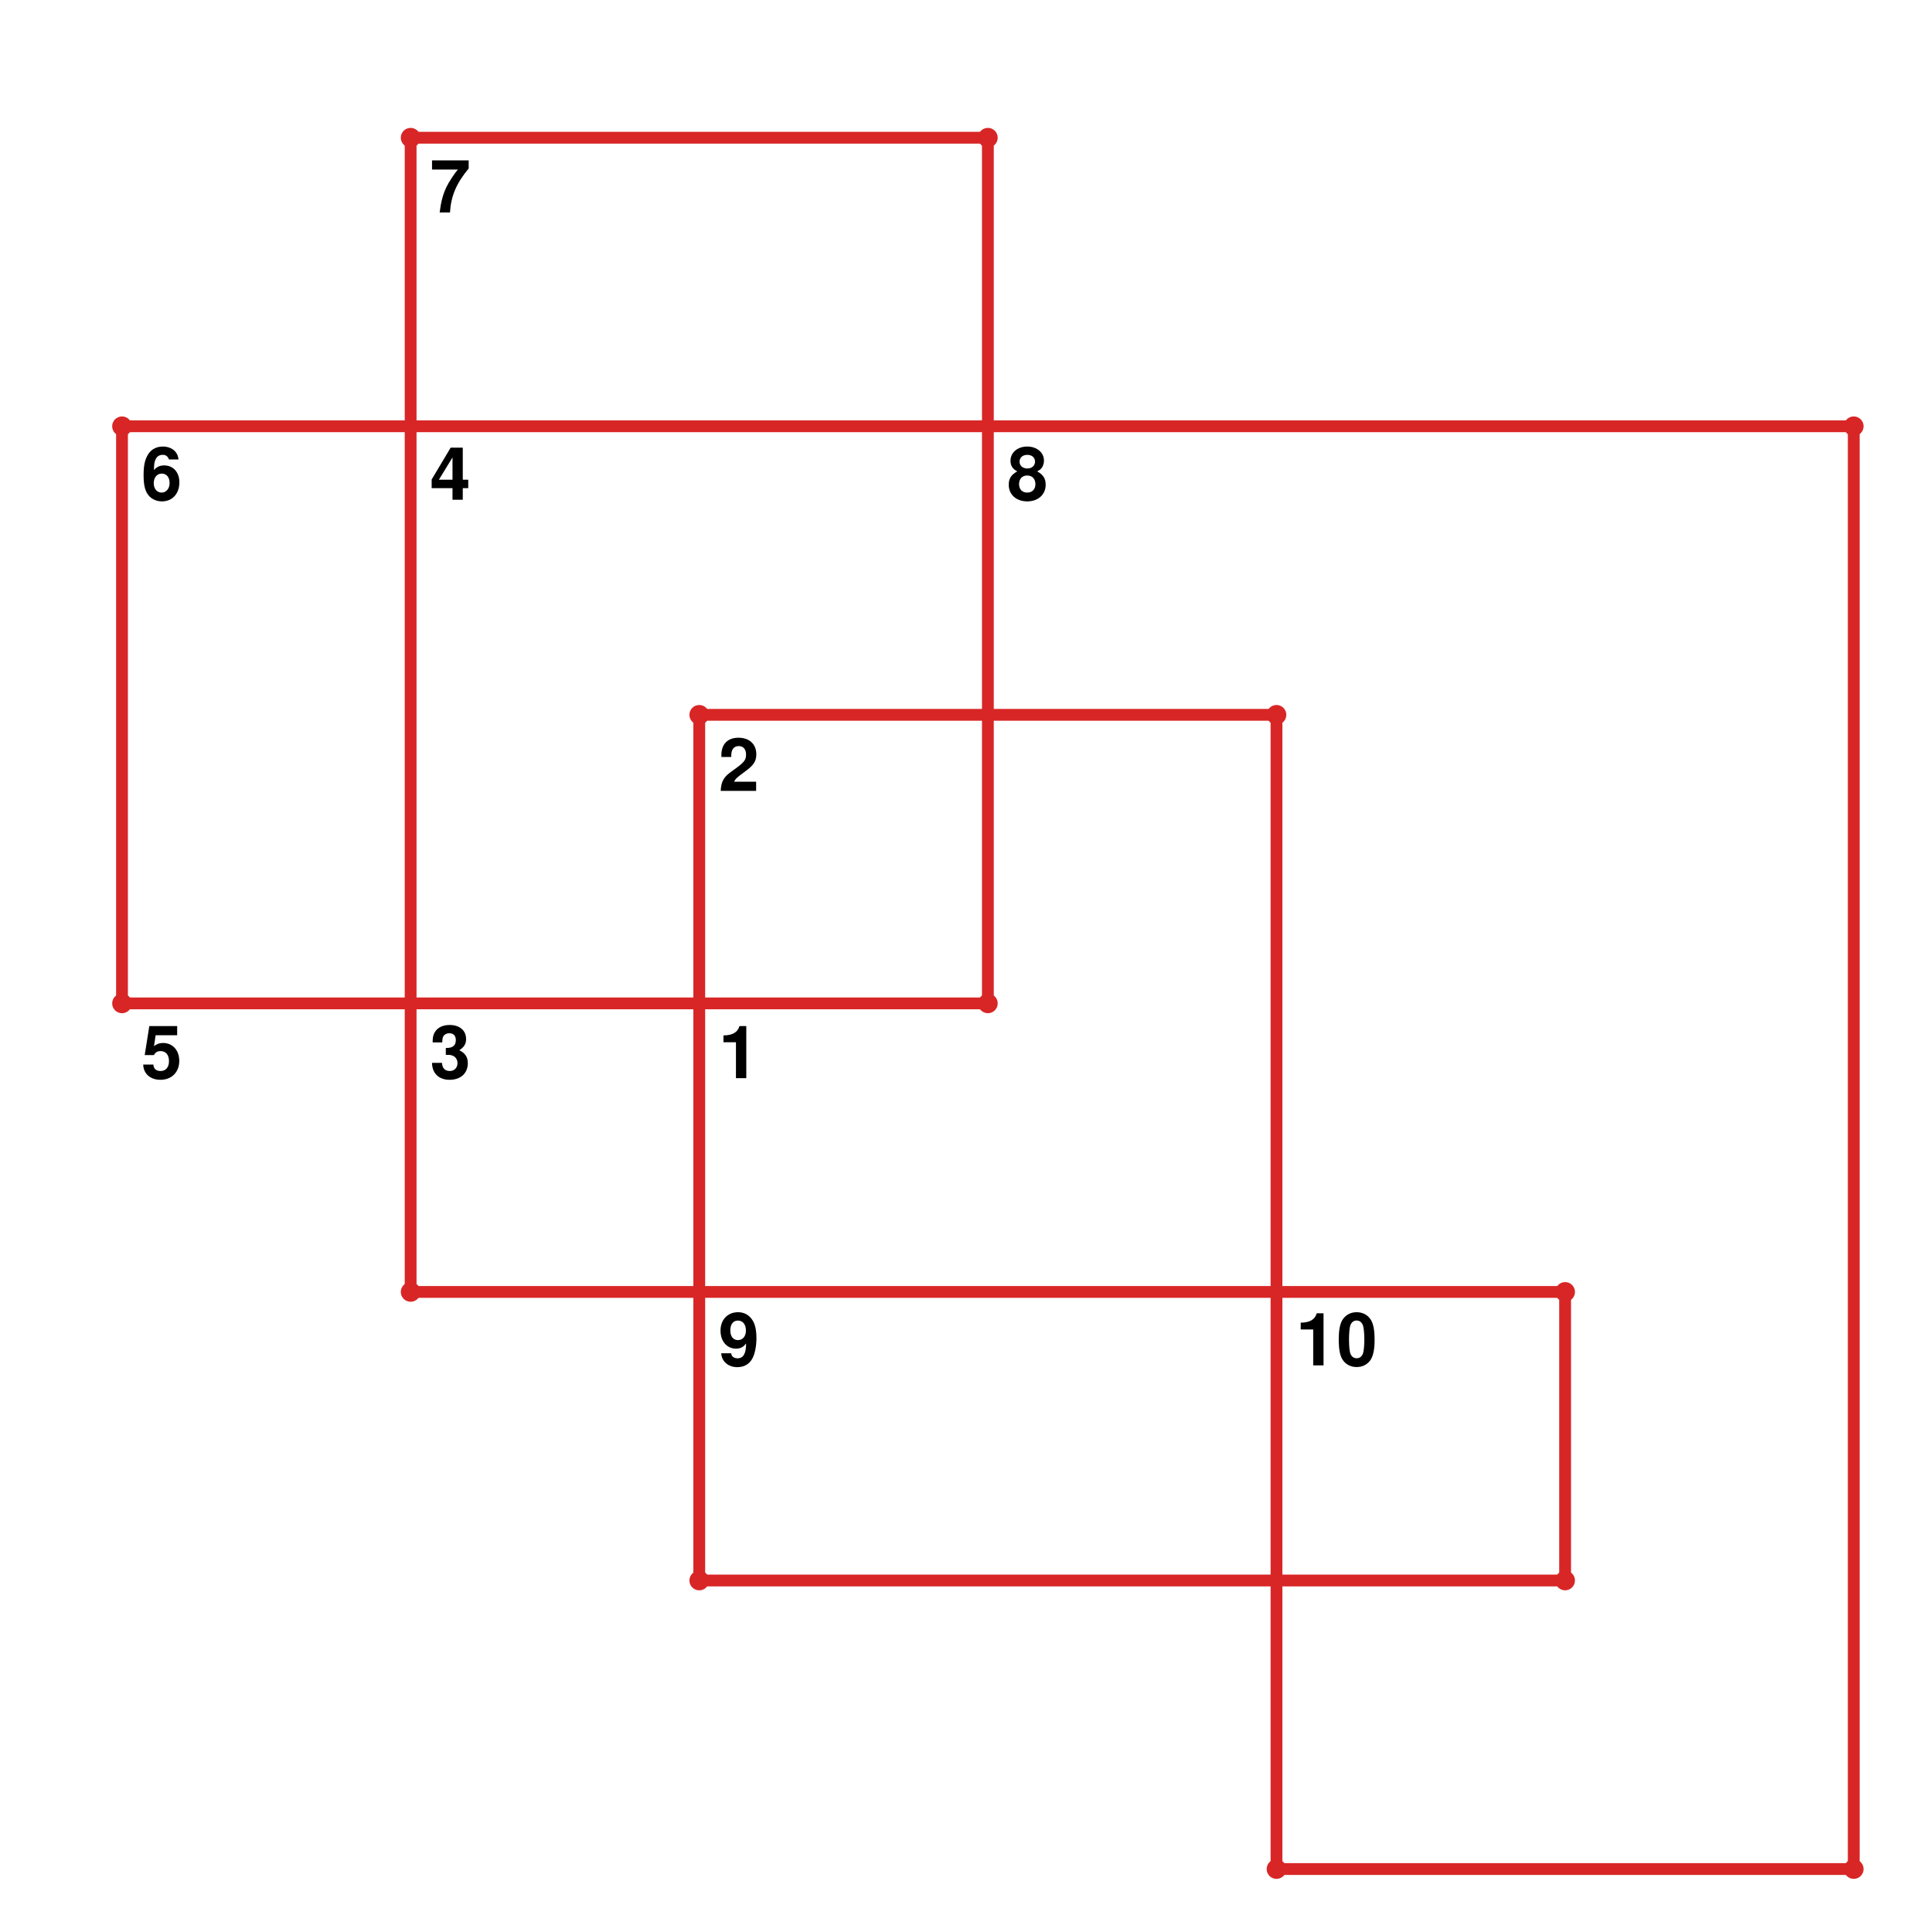
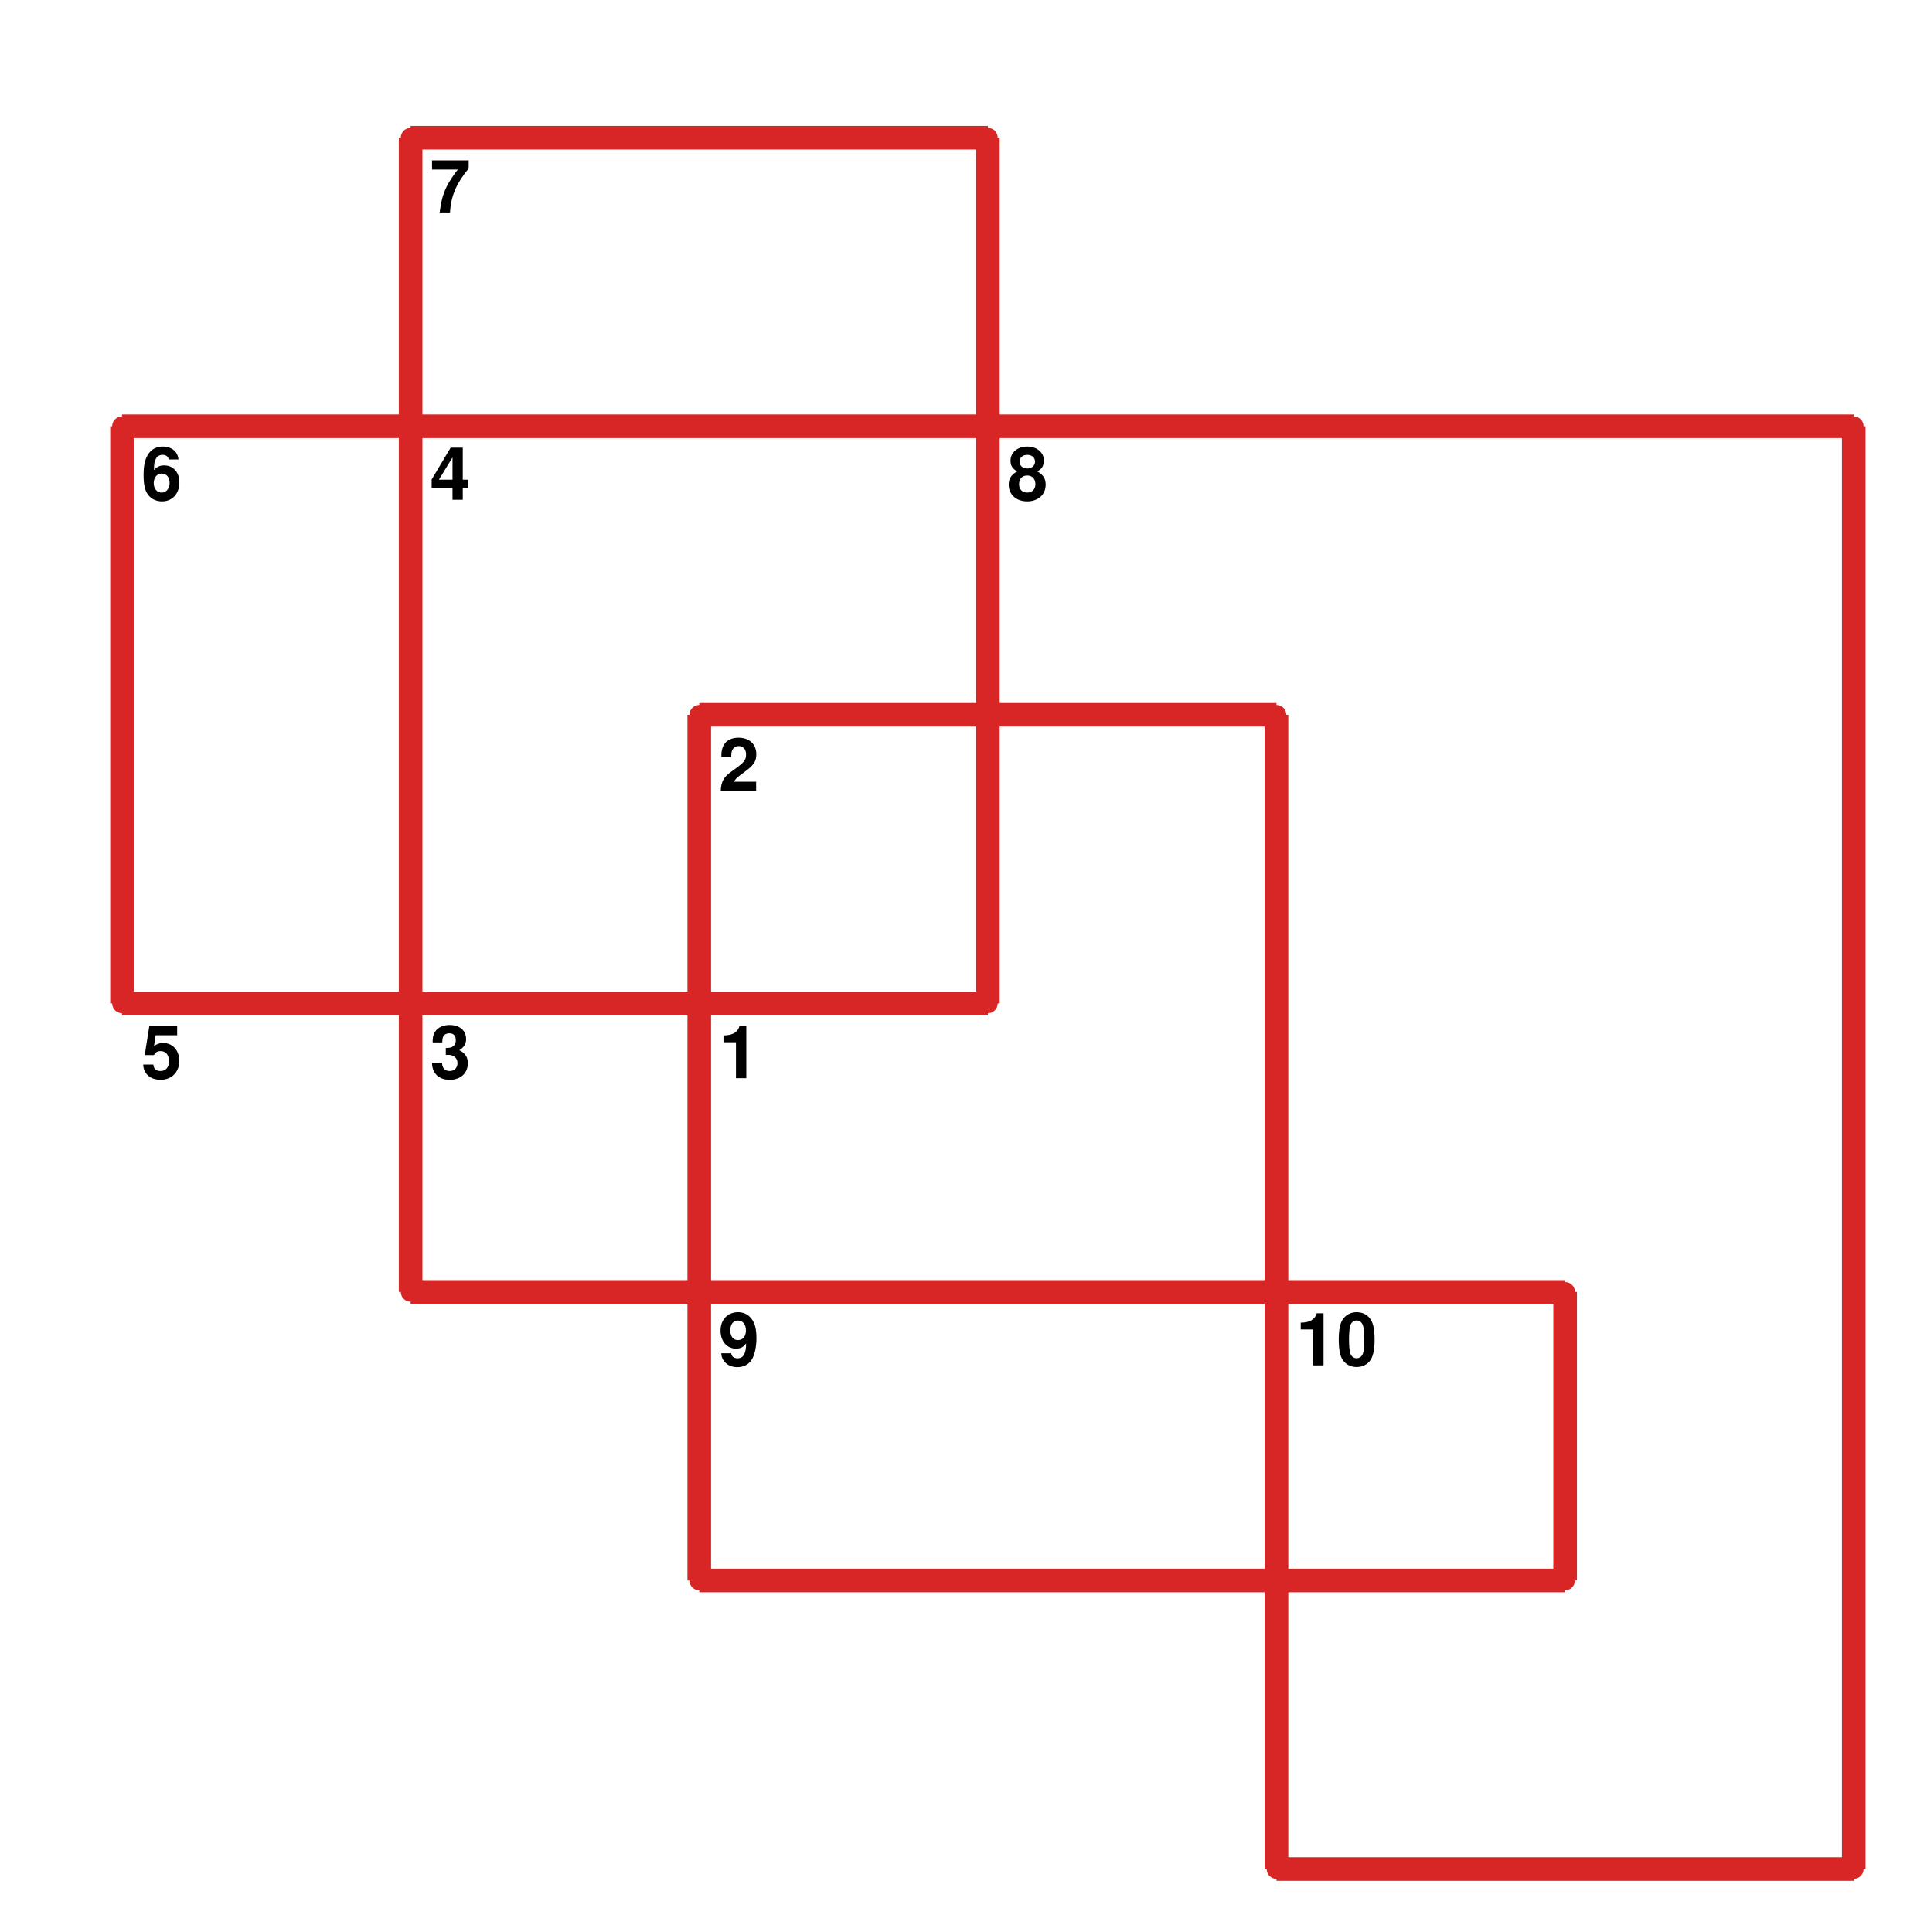
<svg xmlns="http://www.w3.org/2000/svg" width="487.000" height="491.000" viewBox="-1.000 -5.000 487.000 491.000">
  <circle cx="176.667" cy="176.667" r="2.0" stroke="#d82626" fill="#d82626" />
  <circle cx="176.667" cy="396.667" r="2.0" stroke="#d82626" fill="#d82626" />
  <circle cx="396.667" cy="396.667" r="2.0" stroke="#d82626" fill="#d82626" />
  <circle cx="396.667" cy="323.333" r="2.0" stroke="#d82626" fill="#d82626" />
  <circle cx="103.333" cy="323.333" r="2.0" stroke="#d82626" fill="#d82626" />
  <circle cx="103.333" cy="30.0" r="2.0" stroke="#d82626" fill="#d82626" />
  <circle cx="250.0" cy="30.0" r="2.0" stroke="#d82626" fill="#d82626" />
  <circle cx="250.0" cy="250.0" r="2.0" stroke="#d82626" fill="#d82626" />
  <circle cx="30.0" cy="250.0" r="2.0" stroke="#d82626" fill="#d82626" />
  <circle cx="30.0" cy="103.333" r="2.0" stroke="#d82626" fill="#d82626" />
  <circle cx="470.0" cy="103.333" r="2.0" stroke="#d82626" fill="#d82626" />
  <circle cx="470.0" cy="470.0" r="2.0" stroke="#d82626" fill="#d82626" />
  <circle cx="323.333" cy="470.0" r="2.0" stroke="#d82626" fill="#d82626" />
  <circle cx="323.333" cy="176.667" r="2.0" stroke="#d82626" fill="#d82626" />
-   <line x1="176.667" y1="176.667" x2="176.667" y2="396.667" stroke="#d82626" fill="none" stroke-width="3.0" />
-   <line x1="176.667" y1="396.667" x2="396.667" y2="396.667" stroke="#d82626" fill="none" stroke-width="3.0" />
-   <line x1="396.667" y1="396.667" x2="396.667" y2="323.333" stroke="#d82626" fill="none" stroke-width="3.0" />
-   <line x1="396.667" y1="323.333" x2="103.333" y2="323.333" stroke="#d82626" fill="none" stroke-width="3.0" />
-   <line x1="103.333" y1="323.333" x2="103.333" y2="30.0" stroke="#d82626" fill="none" stroke-width="3.0" />
-   <line x1="103.333" y1="30.0" x2="250.0" y2="30.0" stroke="#d82626" fill="none" stroke-width="3.0" />
-   <line x1="250.0" y1="30.0" x2="250.0" y2="250.0" stroke="#d82626" fill="none" stroke-width="3.0" />
-   <line x1="250.0" y1="250.0" x2="30.0" y2="250.0" stroke="#d82626" fill="none" stroke-width="3.0" />
-   <line x1="30.0" y1="250.0" x2="30.0" y2="103.333" stroke="#d82626" fill="none" stroke-width="3.0" />
-   <line x1="30.0" y1="103.333" x2="470.0" y2="103.333" stroke="#d82626" fill="none" stroke-width="3.0" />
-   <line x1="470.0" y1="103.333" x2="470.0" y2="470.0" stroke="#d82626" fill="none" stroke-width="3.0" />
-   <line x1="470.0" y1="470.0" x2="323.333" y2="470.0" stroke="#d82626" fill="none" stroke-width="3.0" />
-   <line x1="323.333" y1="470.0" x2="323.333" y2="176.667" stroke="#d82626" fill="none" stroke-width="3.0" />
-   <line x1="323.333" y1="176.667" x2="176.667" y2="176.667" stroke="#d82626" fill="none" stroke-width="3.0" />
+   <line x1="176.667" y1="176.667" x2="176.667" y2="396.667" stroke="#d82626" fill="none" stroke-width="6.0" />
+   <line x1="176.667" y1="396.667" x2="396.667" y2="396.667" stroke="#d82626" fill="none" stroke-width="6.0" />
+   <line x1="396.667" y1="396.667" x2="396.667" y2="323.333" stroke="#d82626" fill="none" stroke-width="6.0" />
+   <line x1="396.667" y1="323.333" x2="103.333" y2="323.333" stroke="#d82626" fill="none" stroke-width="6.0" />
+   <line x1="103.333" y1="323.333" x2="103.333" y2="30.0" stroke="#d82626" fill="none" stroke-width="6.0" />
+   <line x1="103.333" y1="30.0" x2="250.0" y2="30.0" stroke="#d82626" fill="none" stroke-width="6.0" />
+   <line x1="250.0" y1="30.0" x2="250.0" y2="250.0" stroke="#d82626" fill="none" stroke-width="6.0" />
+   <line x1="250.0" y1="250.0" x2="30.0" y2="250.0" stroke="#d82626" fill="none" stroke-width="6.0" />
+   <line x1="30.0" y1="250.0" x2="30.0" y2="103.333" stroke="#d82626" fill="none" stroke-width="6.0" />
+   <line x1="30.0" y1="103.333" x2="470.0" y2="103.333" stroke="#d82626" fill="none" stroke-width="6.0" />
+   <line x1="470.0" y1="103.333" x2="470.0" y2="470.0" stroke="#d82626" fill="none" stroke-width="6.0" />
+   <line x1="470.0" y1="470.0" x2="323.333" y2="470.0" stroke="#d82626" fill="none" stroke-width="6.0" />
+   <line x1="323.333" y1="470.0" x2="323.333" y2="176.667" stroke="#d82626" fill="none" stroke-width="6.0" />
+   <line x1="323.333" y1="176.667" x2="176.667" y2="176.667" stroke="#d82626" fill="none" stroke-width="6.0" />
  <text x="181.556" y="196" fill="#000" stroke-width="0.0" font-family="Nimbus Sans" font-size="14.0pt" font-weight="bold">2</text>
  <text x="108.222" y="122" fill="#000" stroke-width="0.0" font-family="Nimbus Sans" font-size="14.0pt" font-weight="bold">4</text>
  <text x="34.889" y="269" fill="#000" stroke-width="0.0" font-family="Nimbus Sans" font-size="14.0pt" font-weight="bold">5</text>
  <text x="181.556" y="342" fill="#000" stroke-width="0.0" font-family="Nimbus Sans" font-size="14.0pt" font-weight="bold">9</text>
  <text x="328.222" y="342" fill="#000" stroke-width="0.0" font-family="Nimbus Sans" font-size="14.0pt" font-weight="bold">10</text>
  <text x="254.889" y="122" fill="#000" stroke-width="0.0" font-family="Nimbus Sans" font-size="14.0pt" font-weight="bold">8</text>
  <text x="108.222" y="269" fill="#000" stroke-width="0.0" font-family="Nimbus Sans" font-size="14.0pt" font-weight="bold">3</text>
  <text x="181.556" y="269" fill="#000" stroke-width="0.0" font-family="Nimbus Sans" font-size="14.0pt" font-weight="bold">1</text>
  <text x="34.889" y="122" fill="#000" stroke-width="0.0" font-family="Nimbus Sans" font-size="14.0pt" font-weight="bold">6</text>
  <text x="108.222" y="49" fill="#000" stroke-width="0.0" font-family="Nimbus Sans" font-size="14.0pt" font-weight="bold">7</text>
</svg>
